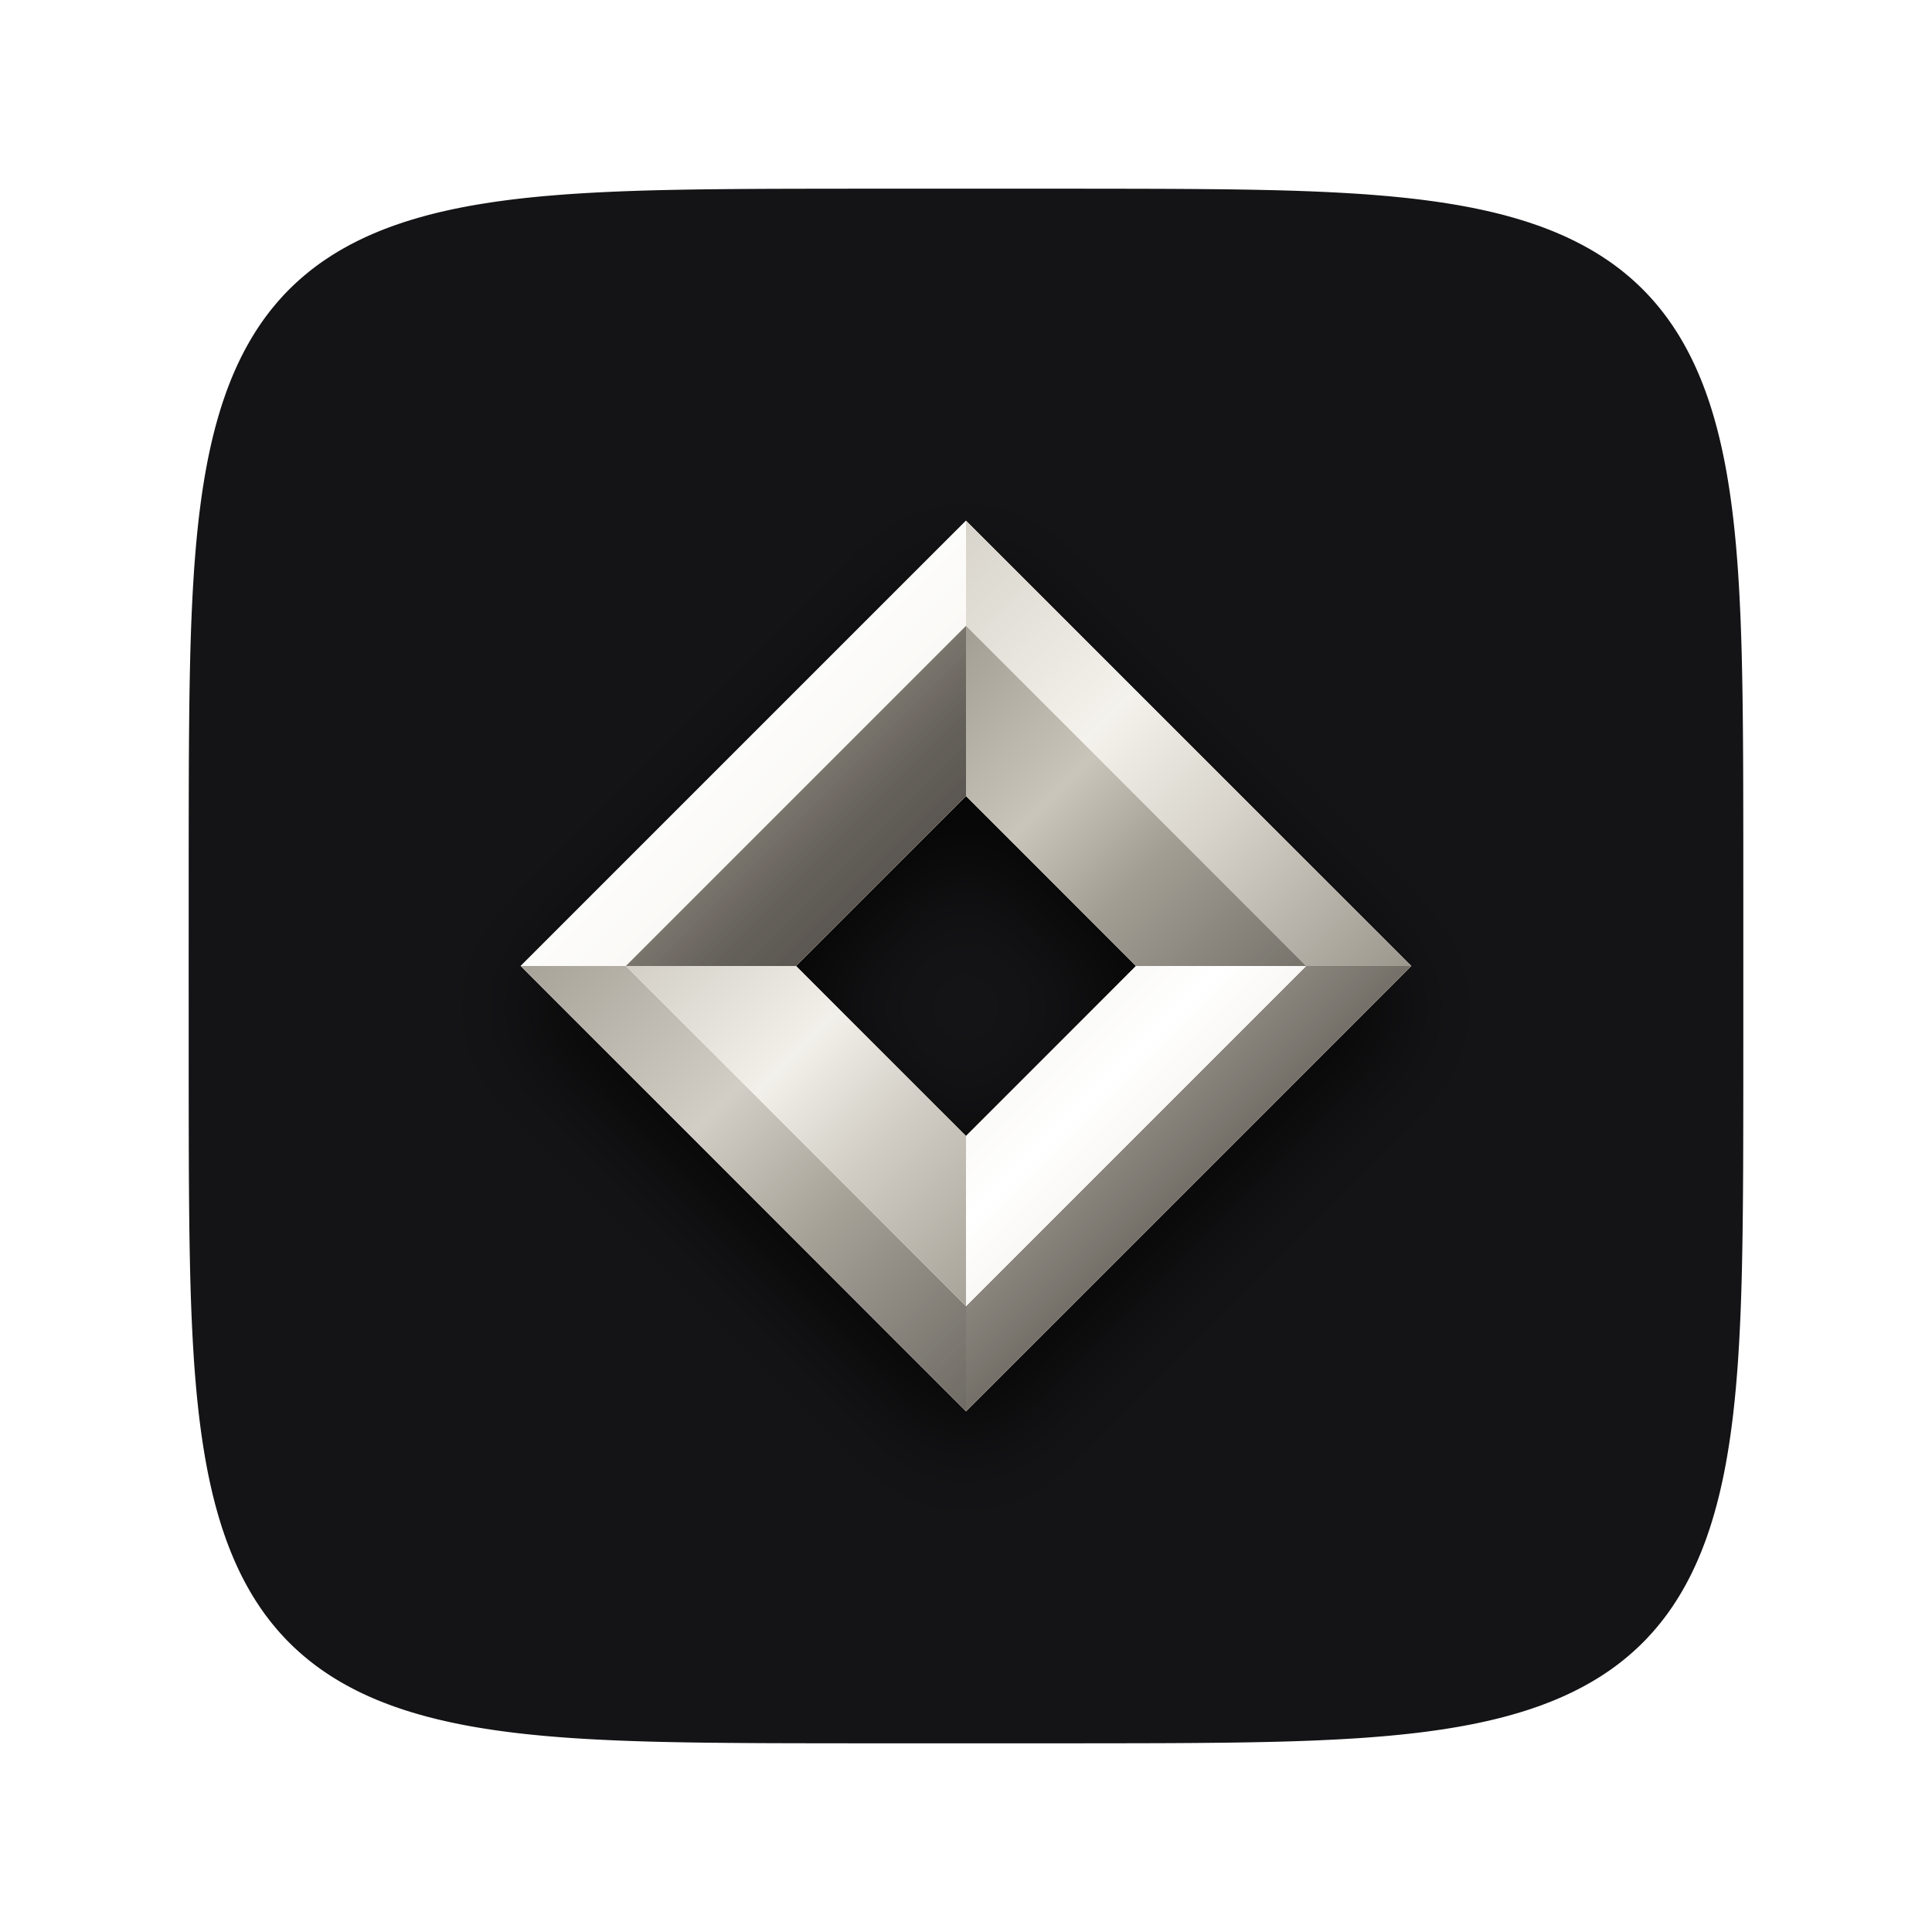
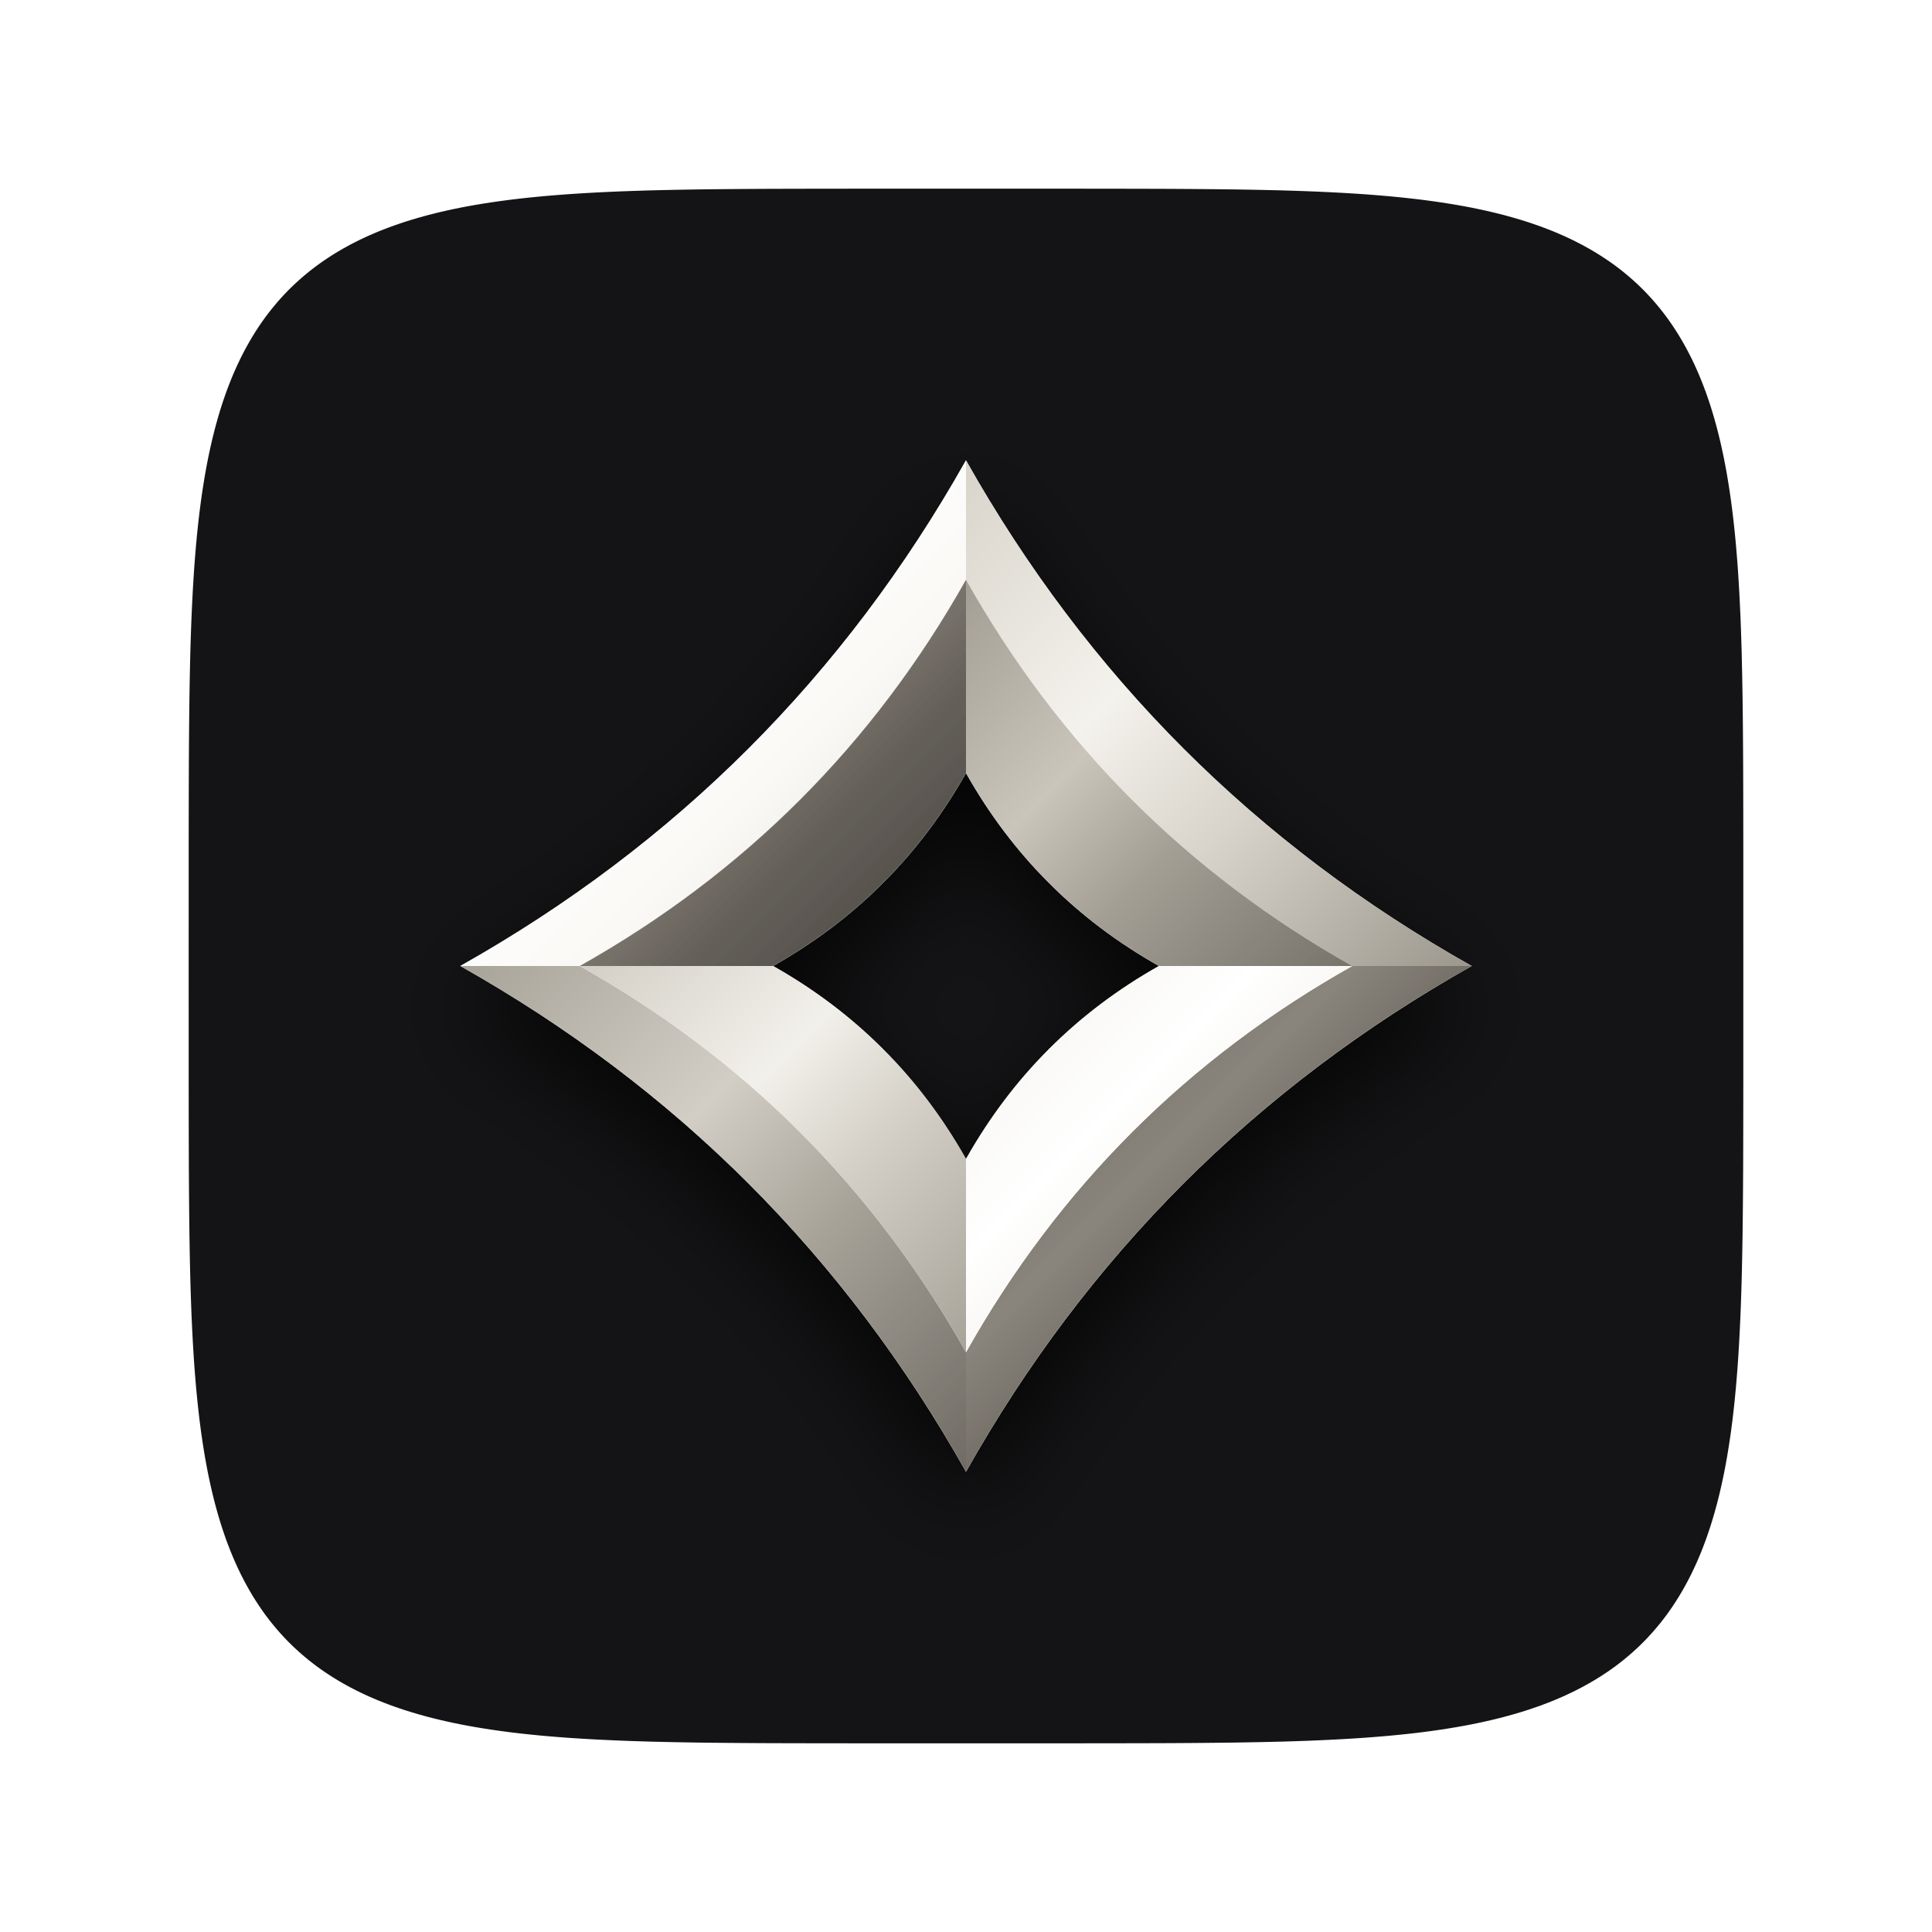
<svg xmlns="http://www.w3.org/2000/svg" width="1024" height="1024" viewBox="0 0 1024 1024">
  <defs>
    <filter id="lift" x="-20%" y="-20%" width="140%" height="150%">
      <feDropShadow dx="0" dy="22" stdDeviation="26" flood-color="#000" flood-opacity="0.75" />
    </filter>
    <linearGradient id="g-tl-o" x1="0" y1="0" x2="1" y2="1">
      <stop offset="0" stop-color="#FAF9F6" />
      <stop offset="0.38" stop-color="#FFFFFF" />
      <stop offset="0.62" stop-color="#FAF9F6" />
      <stop offset="1" stop-color="#D9D5CC" />
    </linearGradient>
    <linearGradient id="g-tl-i" x1="0" y1="0" x2="1" y2="1">
      <stop offset="0" stop-color="#66625B" />
      <stop offset="0.38" stop-color="#8C877E" />
      <stop offset="0.62" stop-color="#66625B" />
      <stop offset="1" stop-color="#45423D" />
    </linearGradient>
    <linearGradient id="g-tr-o" x1="0" y1="0" x2="1" y2="1">
      <stop offset="0" stop-color="#D8D4CB" />
      <stop offset="0.38" stop-color="#F4F2EC" />
      <stop offset="0.62" stop-color="#D8D4CB" />
      <stop offset="1" stop-color="#9C978D" />
    </linearGradient>
    <linearGradient id="g-tr-i" x1="0" y1="0" x2="1" y2="1">
      <stop offset="0" stop-color="#A39E94" />
      <stop offset="0.38" stop-color="#C9C5BB" />
      <stop offset="0.62" stop-color="#A39E94" />
      <stop offset="1" stop-color="#77736B" />
    </linearGradient>
    <linearGradient id="g-br-o" x1="0" y1="0" x2="1" y2="1">
      <stop offset="0" stop-color="#5E5A54" />
      <stop offset="0.38" stop-color="#8A857C" />
      <stop offset="0.62" stop-color="#5E5A54" />
      <stop offset="1" stop-color="#3A3834" />
    </linearGradient>
    <linearGradient id="g-br-i" x1="0" y1="0" x2="1" y2="1">
      <stop offset="0" stop-color="#F3F1EB" />
      <stop offset="0.38" stop-color="#FFFFFF" />
      <stop offset="0.62" stop-color="#F3F1EB" />
      <stop offset="1" stop-color="#CFCBC2" />
    </linearGradient>
    <linearGradient id="g-bl-o" x1="0" y1="0" x2="1" y2="1">
      <stop offset="0" stop-color="#A8A399" />
      <stop offset="0.38" stop-color="#D2CEC5" />
      <stop offset="0.62" stop-color="#A8A399" />
      <stop offset="1" stop-color="#6F6B64" />
    </linearGradient>
    <linearGradient id="g-bl-i" x1="0" y1="0" x2="1" y2="1">
      <stop offset="0" stop-color="#D3CFC6" />
      <stop offset="0.38" stop-color="#F2F0EA" />
      <stop offset="0.62" stop-color="#D3CFC6" />
      <stop offset="1" stop-color="#A8A399" />
    </linearGradient>
  </defs>
  <path d="M924.00 512.00L923.99 573.83L923.97 593.59L923.94 607.95L923.90 619.65L923.84 629.70L923.77 638.60L923.69 646.64L923.60 654.01L923.49 660.85L923.37 667.24L923.24 673.26L923.10 678.95L922.94 684.36L922.77 689.52L922.59 694.46L922.39 699.21L922.18 703.77L921.96 708.17L921.73 712.42L921.48 716.53L921.23 720.52L920.96 724.39L920.67 728.15L920.37 731.81L920.07 735.37L919.74 738.85L919.41 742.23L919.06 745.54L918.70 748.78L918.33 751.94L917.94 755.03L917.54 758.06L917.13 761.02L916.70 763.93L916.26 766.77L915.81 769.57L915.35 772.31L914.87 775.00L914.38 777.64L913.88 780.24L913.36 782.79L912.83 785.29L912.28 787.76L911.73 790.18L911.16 792.56L910.57 794.91L909.98 797.22L909.36 799.49L908.74 801.73L908.10 803.93L907.45 806.10L906.79 808.23L906.11 810.34L905.41 812.41L904.71 814.45L903.99 816.47L903.25 818.45L902.50 820.41L901.74 822.34L900.96 824.24L900.17 826.11L899.37 827.96L898.55 829.78L897.71 831.58L896.87 833.35L896.00 835.10L895.12 836.83L894.23 838.53L893.32 840.21L892.40 841.86L891.46 843.50L890.51 845.11L889.54 846.70L888.56 848.27L887.56 849.81L886.55 851.34L885.52 852.85L884.48 854.33L883.42 855.80L882.34 857.24L881.25 858.67L880.14 860.08L879.01 861.46L877.87 862.83L876.71 864.18L875.54 865.52L874.34 866.83L873.14 868.13L871.91 869.41L870.67 870.67L869.41 871.91L868.13 873.14L866.83 874.34L865.52 875.54L864.18 876.71L862.83 877.87L861.46 879.01L860.08 880.14L858.67 881.25L857.24 882.34L855.80 883.42L854.33 884.48L852.85 885.52L851.34 886.55L849.81 887.56L848.27 888.56L846.70 889.54L845.11 890.51L843.50 891.46L841.86 892.40L840.21 893.32L838.53 894.23L836.83 895.12L835.10 896.00L833.35 896.87L831.58 897.71L829.78 898.55L827.96 899.37L826.11 900.17L824.24 900.96L822.34 901.74L820.41 902.50L818.45 903.25L816.47 903.99L814.45 904.71L812.41 905.41L810.34 906.11L808.23 906.79L806.10 907.45L803.93 908.10L801.73 908.74L799.49 909.36L797.22 909.98L794.91 910.57L792.56 911.16L790.18 911.73L787.76 912.28L785.29 912.83L782.79 913.36L780.24 913.88L777.64 914.38L775.00 914.87L772.31 915.35L769.57 915.81L766.77 916.26L763.93 916.70L761.02 917.13L758.06 917.54L755.03 917.94L751.94 918.33L748.78 918.70L745.54 919.06L742.23 919.41L738.85 919.74L735.37 920.07L731.81 920.37L728.15 920.67L724.39 920.96L720.52 921.23L716.53 921.48L712.42 921.73L708.17 921.96L703.77 922.18L699.21 922.39L694.46 922.59L689.52 922.77L684.36 922.94L678.95 923.10L673.26 923.24L667.24 923.37L660.85 923.49L654.01 923.60L646.64 923.69L638.60 923.77L629.70 923.84L619.65 923.90L607.95 923.94L593.59 923.97L573.83 923.99L512.00 924.00L450.17 923.99L430.41 923.97L416.05 923.94L404.35 923.90L394.30 923.84L385.40 923.77L377.36 923.69L369.99 923.60L363.15 923.49L356.76 923.37L350.74 923.24L345.05 923.10L339.64 922.94L334.48 922.77L329.54 922.59L324.79 922.39L320.23 922.18L315.83 921.96L311.58 921.73L307.47 921.48L303.48 921.23L299.61 920.96L295.85 920.67L292.19 920.37L288.63 920.07L285.15 919.74L281.77 919.41L278.46 919.06L275.22 918.70L272.06 918.33L268.97 917.94L265.94 917.54L262.98 917.13L260.07 916.70L257.23 916.26L254.43 915.81L251.69 915.35L249.00 914.87L246.36 914.38L243.76 913.88L241.21 913.36L238.71 912.83L236.24 912.28L233.82 911.73L231.44 911.16L229.09 910.57L226.78 909.98L224.51 909.36L222.27 908.74L220.07 908.10L217.90 907.45L215.77 906.79L213.66 906.11L211.59 905.41L209.55 904.71L207.53 903.99L205.55 903.25L203.59 902.50L201.66 901.74L199.76 900.96L197.89 900.17L196.04 899.37L194.22 898.55L192.42 897.71L190.65 896.87L188.90 896.00L187.17 895.12L185.47 894.23L183.79 893.32L182.14 892.40L180.50 891.46L178.89 890.51L177.30 889.54L175.73 888.56L174.19 887.56L172.66 886.55L171.15 885.52L169.67 884.48L168.20 883.42L166.76 882.34L165.33 881.25L163.92 880.14L162.54 879.01L161.17 877.87L159.82 876.71L158.48 875.54L157.17 874.34L155.87 873.14L154.59 871.91L153.33 870.67L152.09 869.41L150.86 868.13L149.66 866.83L148.46 865.52L147.29 864.18L146.13 862.83L144.99 861.46L143.86 860.08L142.75 858.67L141.66 857.24L140.58 855.80L139.52 854.33L138.48 852.85L137.45 851.34L136.44 849.81L135.44 848.27L134.46 846.70L133.49 845.11L132.54 843.50L131.60 841.86L130.68 840.21L129.77 838.53L128.88 836.83L128.00 835.10L127.13 833.35L126.29 831.58L125.45 829.78L124.63 827.96L123.83 826.11L123.04 824.24L122.26 822.34L121.50 820.41L120.75 818.45L120.01 816.47L119.29 814.45L118.59 812.41L117.89 810.34L117.21 808.23L116.55 806.10L115.90 803.93L115.26 801.73L114.64 799.49L114.02 797.22L113.43 794.91L112.84 792.56L112.27 790.18L111.72 787.76L111.17 785.29L110.64 782.79L110.12 780.24L109.62 777.64L109.13 775.00L108.65 772.31L108.19 769.57L107.74 766.77L107.30 763.93L106.87 761.02L106.46 758.06L106.06 755.03L105.67 751.94L105.30 748.78L104.94 745.54L104.59 742.23L104.26 738.85L103.93 735.37L103.63 731.81L103.33 728.15L103.04 724.39L102.77 720.52L102.52 716.53L102.27 712.42L102.04 708.17L101.82 703.77L101.61 699.21L101.41 694.46L101.23 689.52L101.06 684.36L100.90 678.95L100.76 673.26L100.63 667.24L100.51 660.85L100.40 654.01L100.31 646.64L100.23 638.60L100.16 629.70L100.10 619.65L100.06 607.95L100.03 593.59L100.01 573.83L100.00 512.00L100.01 450.17L100.03 430.41L100.06 416.05L100.10 404.35L100.16 394.30L100.23 385.40L100.31 377.36L100.40 369.99L100.51 363.15L100.63 356.76L100.76 350.74L100.90 345.05L101.06 339.64L101.23 334.48L101.41 329.54L101.61 324.79L101.82 320.23L102.04 315.83L102.27 311.58L102.52 307.47L102.77 303.48L103.04 299.61L103.33 295.85L103.63 292.19L103.93 288.63L104.26 285.15L104.59 281.77L104.94 278.46L105.30 275.22L105.67 272.06L106.06 268.97L106.46 265.94L106.87 262.98L107.30 260.07L107.74 257.23L108.19 254.43L108.65 251.69L109.13 249.00L109.62 246.36L110.12 243.76L110.64 241.21L111.17 238.71L111.72 236.24L112.27 233.82L112.84 231.44L113.43 229.09L114.02 226.78L114.64 224.51L115.26 222.27L115.90 220.07L116.55 217.90L117.21 215.77L117.89 213.66L118.59 211.59L119.29 209.55L120.01 207.53L120.75 205.55L121.50 203.59L122.26 201.66L123.04 199.76L123.83 197.89L124.63 196.04L125.45 194.22L126.29 192.42L127.13 190.65L128.00 188.90L128.88 187.17L129.77 185.47L130.68 183.79L131.60 182.14L132.54 180.50L133.49 178.89L134.46 177.30L135.44 175.73L136.44 174.19L137.45 172.66L138.48 171.15L139.52 169.67L140.58 168.20L141.66 166.76L142.75 165.33L143.86 163.92L144.99 162.54L146.13 161.17L147.29 159.82L148.46 158.48L149.66 157.17L150.86 155.87L152.09 154.59L153.33 153.33L154.59 152.09L155.87 150.86L157.17 149.66L158.48 148.46L159.82 147.29L161.17 146.13L162.54 144.99L163.92 143.86L165.33 142.75L166.76 141.66L168.20 140.58L169.67 139.52L171.15 138.48L172.66 137.45L174.19 136.44L175.73 135.44L177.30 134.46L178.89 133.49L180.50 132.54L182.14 131.60L183.79 130.68L185.47 129.77L187.17 128.88L188.90 128.00L190.65 127.13L192.42 126.29L194.22 125.45L196.04 124.63L197.89 123.83L199.76 123.04L201.66 122.26L203.59 121.50L205.55 120.75L207.53 120.01L209.55 119.29L211.59 118.59L213.66 117.89L215.77 117.21L217.90 116.55L220.07 115.90L222.27 115.26L224.51 114.64L226.78 114.02L229.09 113.43L231.44 112.84L233.82 112.27L236.24 111.72L238.71 111.17L241.21 110.64L243.76 110.12L246.36 109.62L249.00 109.13L251.69 108.65L254.43 108.19L257.23 107.74L260.07 107.30L262.98 106.87L265.94 106.46L268.97 106.06L272.06 105.67L275.22 105.30L278.46 104.94L281.77 104.59L285.15 104.26L288.63 103.93L292.19 103.63L295.85 103.33L299.61 103.04L303.48 102.77L307.47 102.52L311.58 102.27L315.83 102.04L320.23 101.82L324.79 101.61L329.54 101.41L334.48 101.23L339.64 101.06L345.05 100.90L350.74 100.76L356.76 100.63L363.15 100.51L369.99 100.40L377.36 100.31L385.40 100.23L394.30 100.16L404.35 100.10L416.05 100.06L430.41 100.03L450.17 100.01L512.00 100.00L573.83 100.01L593.59 100.03L607.95 100.06L619.65 100.10L629.70 100.16L638.60 100.23L646.64 100.31L654.01 100.40L660.85 100.51L667.24 100.63L673.26 100.76L678.95 100.90L684.36 101.06L689.52 101.23L694.46 101.41L699.21 101.61L703.77 101.82L708.17 102.04L712.42 102.27L716.53 102.52L720.52 102.77L724.39 103.04L728.15 103.33L731.81 103.63L735.37 103.93L738.85 104.26L742.23 104.59L745.54 104.94L748.78 105.30L751.94 105.67L755.03 106.06L758.06 106.46L761.02 106.87L763.93 107.30L766.77 107.74L769.57 108.19L772.31 108.65L775.00 109.13L777.64 109.62L780.24 110.12L782.79 110.64L785.29 111.17L787.76 111.72L790.18 112.27L792.56 112.84L794.91 113.43L797.22 114.02L799.49 114.64L801.73 115.26L803.93 115.90L806.10 116.55L808.23 117.21L810.34 117.89L812.41 118.59L814.45 119.29L816.47 120.01L818.45 120.75L820.41 121.50L822.34 122.26L824.24 123.04L826.11 123.83L827.96 124.63L829.78 125.45L831.58 126.29L833.35 127.13L835.10 128.00L836.83 128.88L838.53 129.77L840.21 130.68L841.86 131.60L843.50 132.54L845.11 133.49L846.70 134.46L848.27 135.44L849.81 136.44L851.34 137.45L852.85 138.48L854.33 139.52L855.80 140.58L857.24 141.66L858.67 142.75L860.08 143.86L861.46 144.99L862.83 146.13L864.18 147.29L865.52 148.46L866.83 149.66L868.13 150.86L869.41 152.09L870.67 153.33L871.91 154.59L873.14 155.87L874.34 157.17L875.54 158.48L876.71 159.82L877.87 161.17L879.01 162.54L880.14 163.92L881.25 165.33L882.34 166.76L883.42 168.20L884.48 169.67L885.52 171.15L886.55 172.66L887.56 174.19L888.56 175.73L889.54 177.30L890.51 178.89L891.46 180.50L892.40 182.14L893.32 183.79L894.23 185.47L895.12 187.17L896.00 188.90L896.87 190.65L897.71 192.42L898.55 194.22L899.37 196.04L900.17 197.89L900.96 199.76L901.74 201.66L902.50 203.59L903.25 205.55L903.99 207.53L904.71 209.55L905.41 211.59L906.11 213.66L906.79 215.77L907.45 217.90L908.10 220.07L908.74 222.27L909.36 224.51L909.98 226.78L910.57 229.09L911.16 231.44L911.73 233.82L912.28 236.24L912.83 238.71L913.36 241.21L913.88 243.76L914.38 246.36L914.87 249.00L915.35 251.69L915.81 254.43L916.26 257.23L916.70 260.07L917.13 262.98L917.54 265.94L917.94 268.97L918.33 272.06L918.70 275.22L919.06 278.46L919.41 281.77L919.74 285.15L920.07 288.63L920.37 292.19L920.67 295.85L920.96 299.61L921.23 303.48L921.48 307.47L921.73 311.58L921.96 315.83L922.18 320.23L922.39 324.79L922.59 329.54L922.77 334.48L922.94 339.64L923.10 345.05L923.24 350.74L923.37 356.76L923.49 363.15L923.60 369.99L923.69 377.36L923.77 385.40L923.84 394.30L923.90 404.35L923.94 416.05L923.97 430.41L923.99 450.17Z" fill="#141416" />
  <g filter="url(#lift)">
-     <path d="M512.00 276.00L748.00 512.00L512.00 748.00L276.00 512.00ZM512.00 421.86L421.86 512.00L512.00 602.14L602.14 512.00Z" fill="#FAF9F6" fill-rule="evenodd" />
-     <path d="M276.00 512.00L512.00 276.00L512.00 331.71L331.71 512.00Z" fill="url(#g-tl-o)" />
-     <path d="M331.71 512.00L512.00 331.71L512.00 421.86L421.86 512.00Z" fill="url(#g-tl-i)" />
-     <path d="M512.00 276.00L748.00 512.00L692.29 512.00L512.00 331.71Z" fill="url(#g-tr-o)" />
-     <path d="M512.00 331.71L692.29 512.00L602.14 512.00L512.00 421.86Z" fill="url(#g-tr-i)" />
-     <path d="M748.00 512.00L512.00 748.00L512.00 692.29L692.29 512.00Z" fill="url(#g-br-o)" />
-     <path d="M692.29 512.00L512.00 692.29L512.00 602.14L602.14 512.00Z" fill="url(#g-br-i)" />
-     <path d="M512.00 748.00L276.00 512.00L331.71 512.00L512.00 692.29Z" fill="url(#g-bl-o)" />
-     <path d="M512.00 692.29L331.71 512.00L421.86 512.00L512.00 602.14Z" fill="url(#g-bl-i)" />
+     <path d="M512.00 244.00Q608.48 415.52 780.00 512.00Q608.48 608.48 512.00 780.00Q415.52 608.48 244.00 512.00Q415.52 415.52 512.00 244.00ZM512.00 409.63Q475.15 475.15 409.63 512.00Q475.15 548.85 512.00 614.37Q548.85 548.85 614.37 512.00Q548.85 475.15 512.00 409.63Z" fill="#FAF9F6" fill-rule="evenodd" />
+     <path d="M244.00 512.00Q415.52 415.52 512.00 244.00L512.00 307.27Q438.30 438.30 307.27 512.00Z" fill="url(#g-tl-o)" />
+     <path d="M307.27 512.00Q438.30 438.30 512.00 307.27L512.00 409.63Q475.15 475.15 409.63 512.00Z" fill="url(#g-tl-i)" />
+     <path d="M512.00 244.00Q608.48 415.52 780.00 512.00L716.73 512.00Q585.70 438.30 512.00 307.27Z" fill="url(#g-tr-o)" />
+     <path d="M512.00 307.27Q585.70 438.30 716.73 512.00L614.37 512.00Q548.85 475.15 512.00 409.63Z" fill="url(#g-tr-i)" />
+     <path d="M780.00 512.00Q608.48 608.48 512.00 780.00L512.00 716.73Q585.70 585.70 716.73 512.00Z" fill="url(#g-br-o)" />
+     <path d="M716.73 512.00Q585.70 585.70 512.00 716.73L512.00 614.37Q548.85 548.85 614.37 512.00Z" fill="url(#g-br-i)" />
+     <path d="M512.00 780.00Q415.52 608.48 244.00 512.00L307.27 512.00Q438.30 585.70 512.00 716.73Z" fill="url(#g-bl-o)" />
+     <path d="M512.00 716.73Q438.30 585.70 307.27 512.00L409.63 512.00Q475.15 548.85 512.00 614.37Z" fill="url(#g-bl-i)" />
  </g>
</svg>
